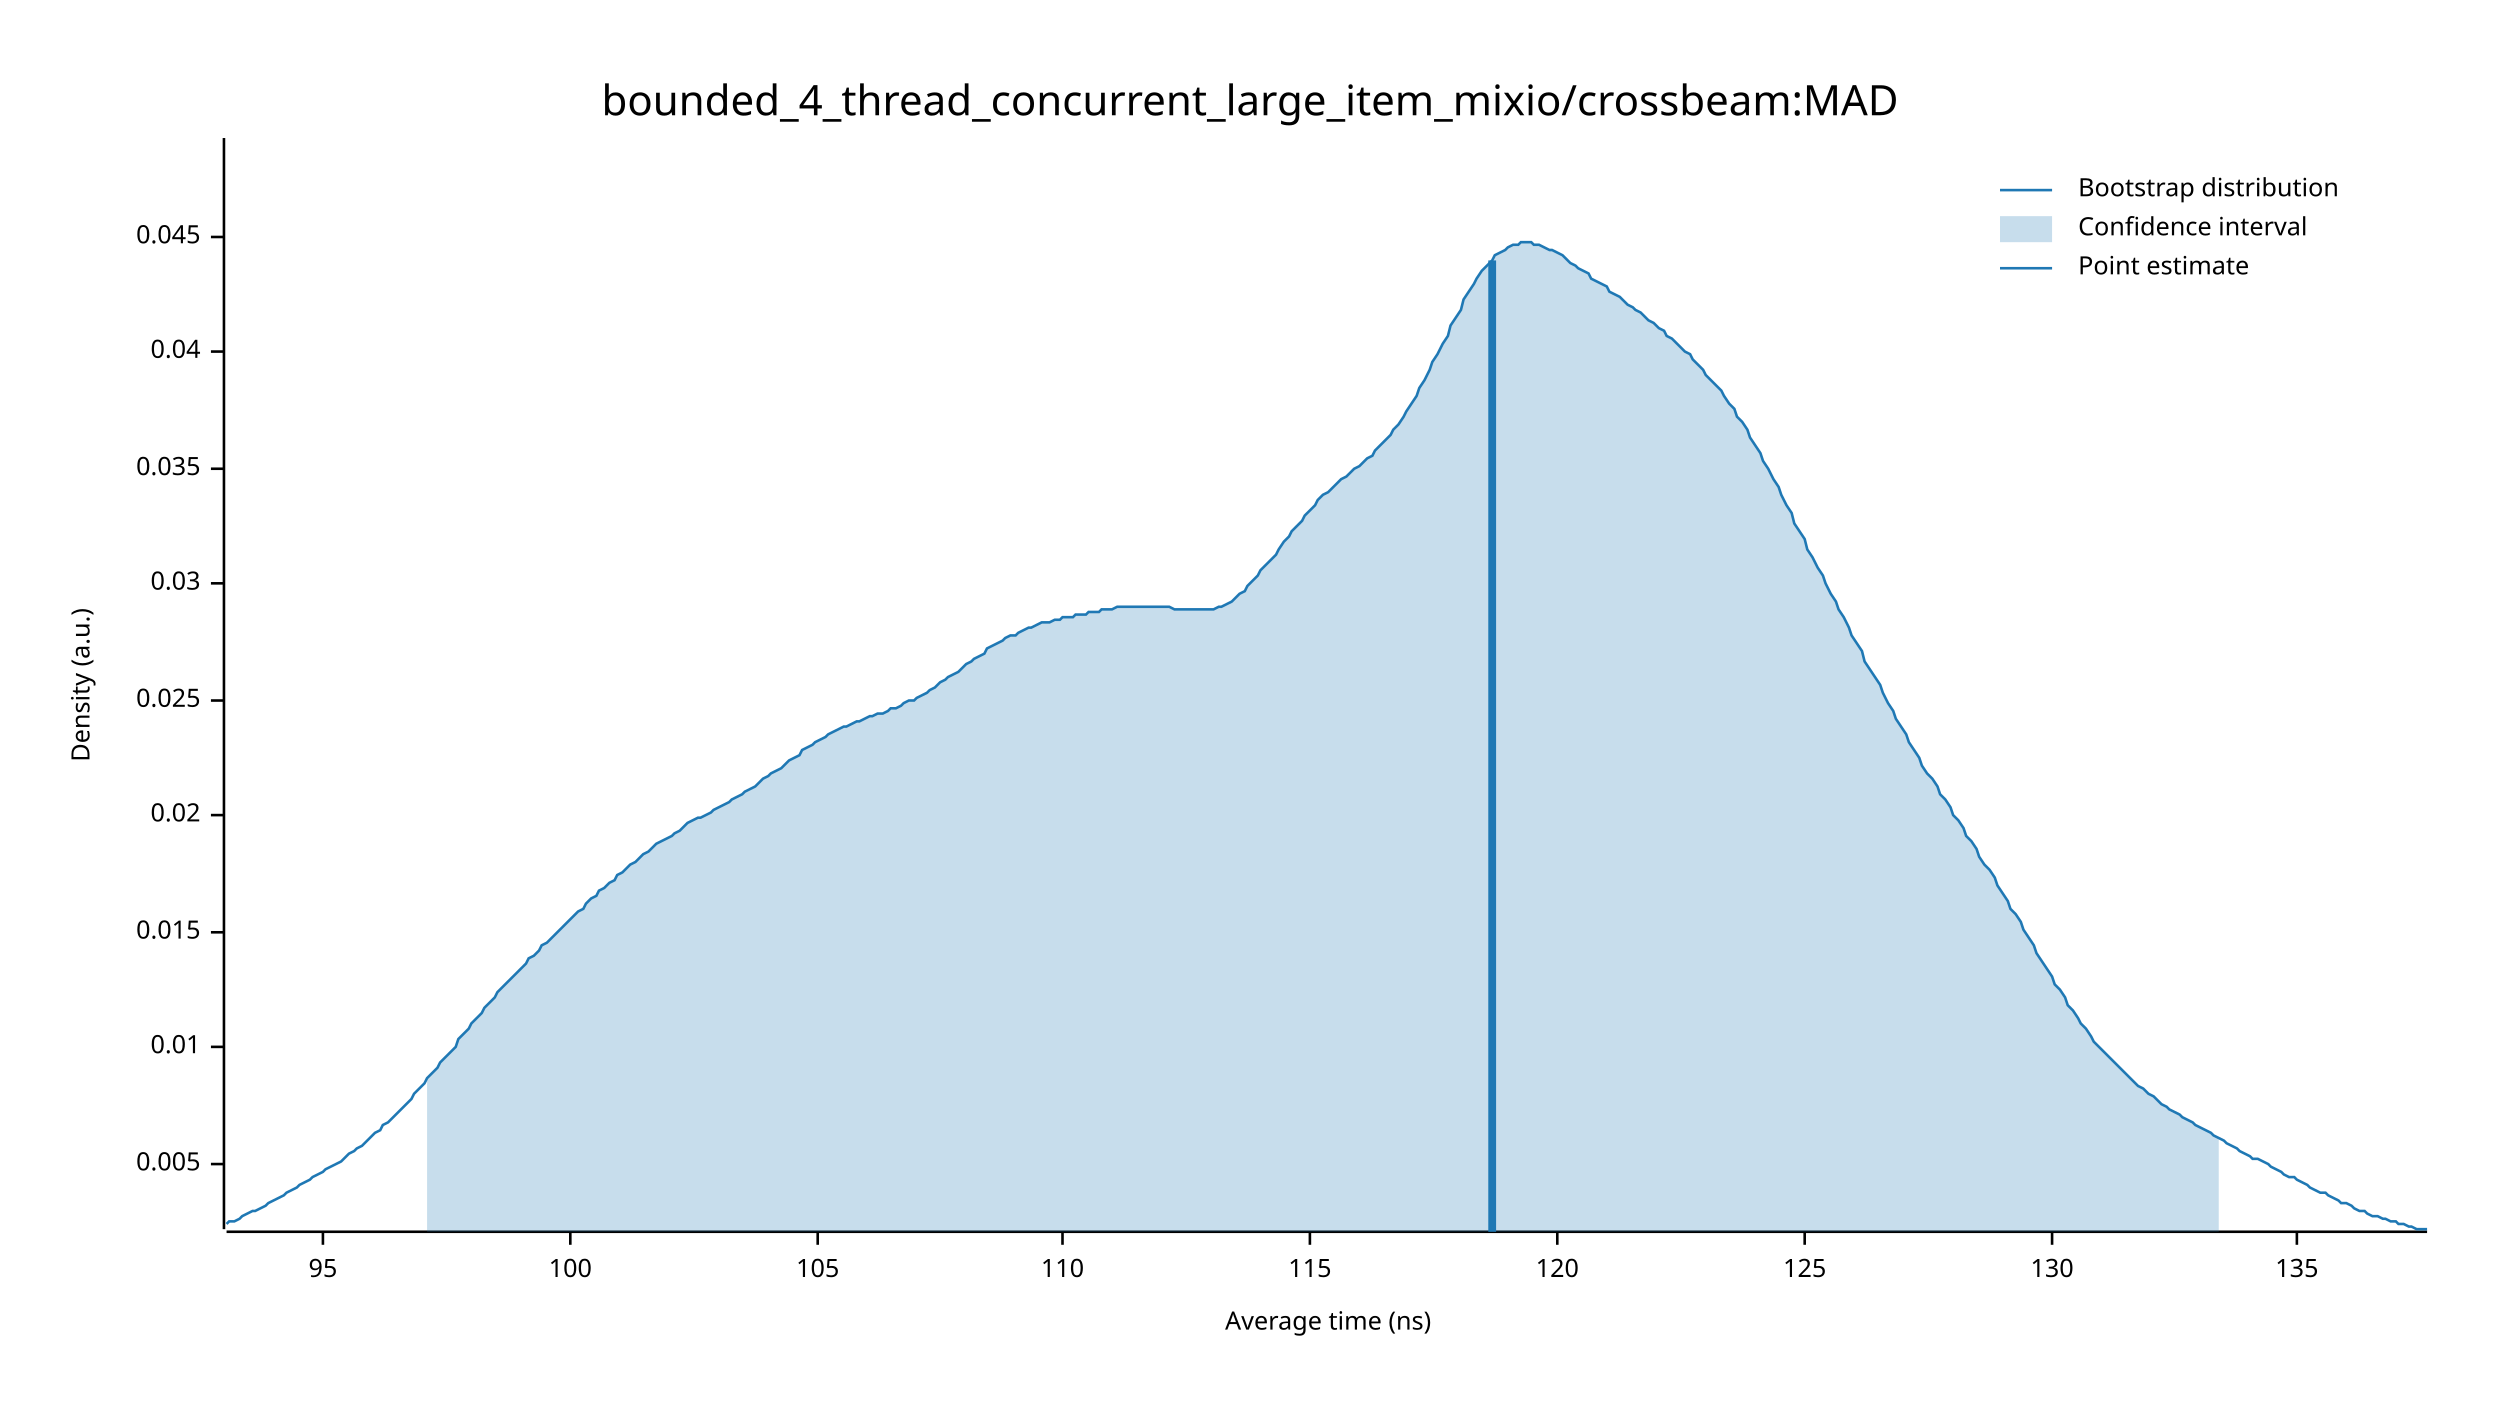
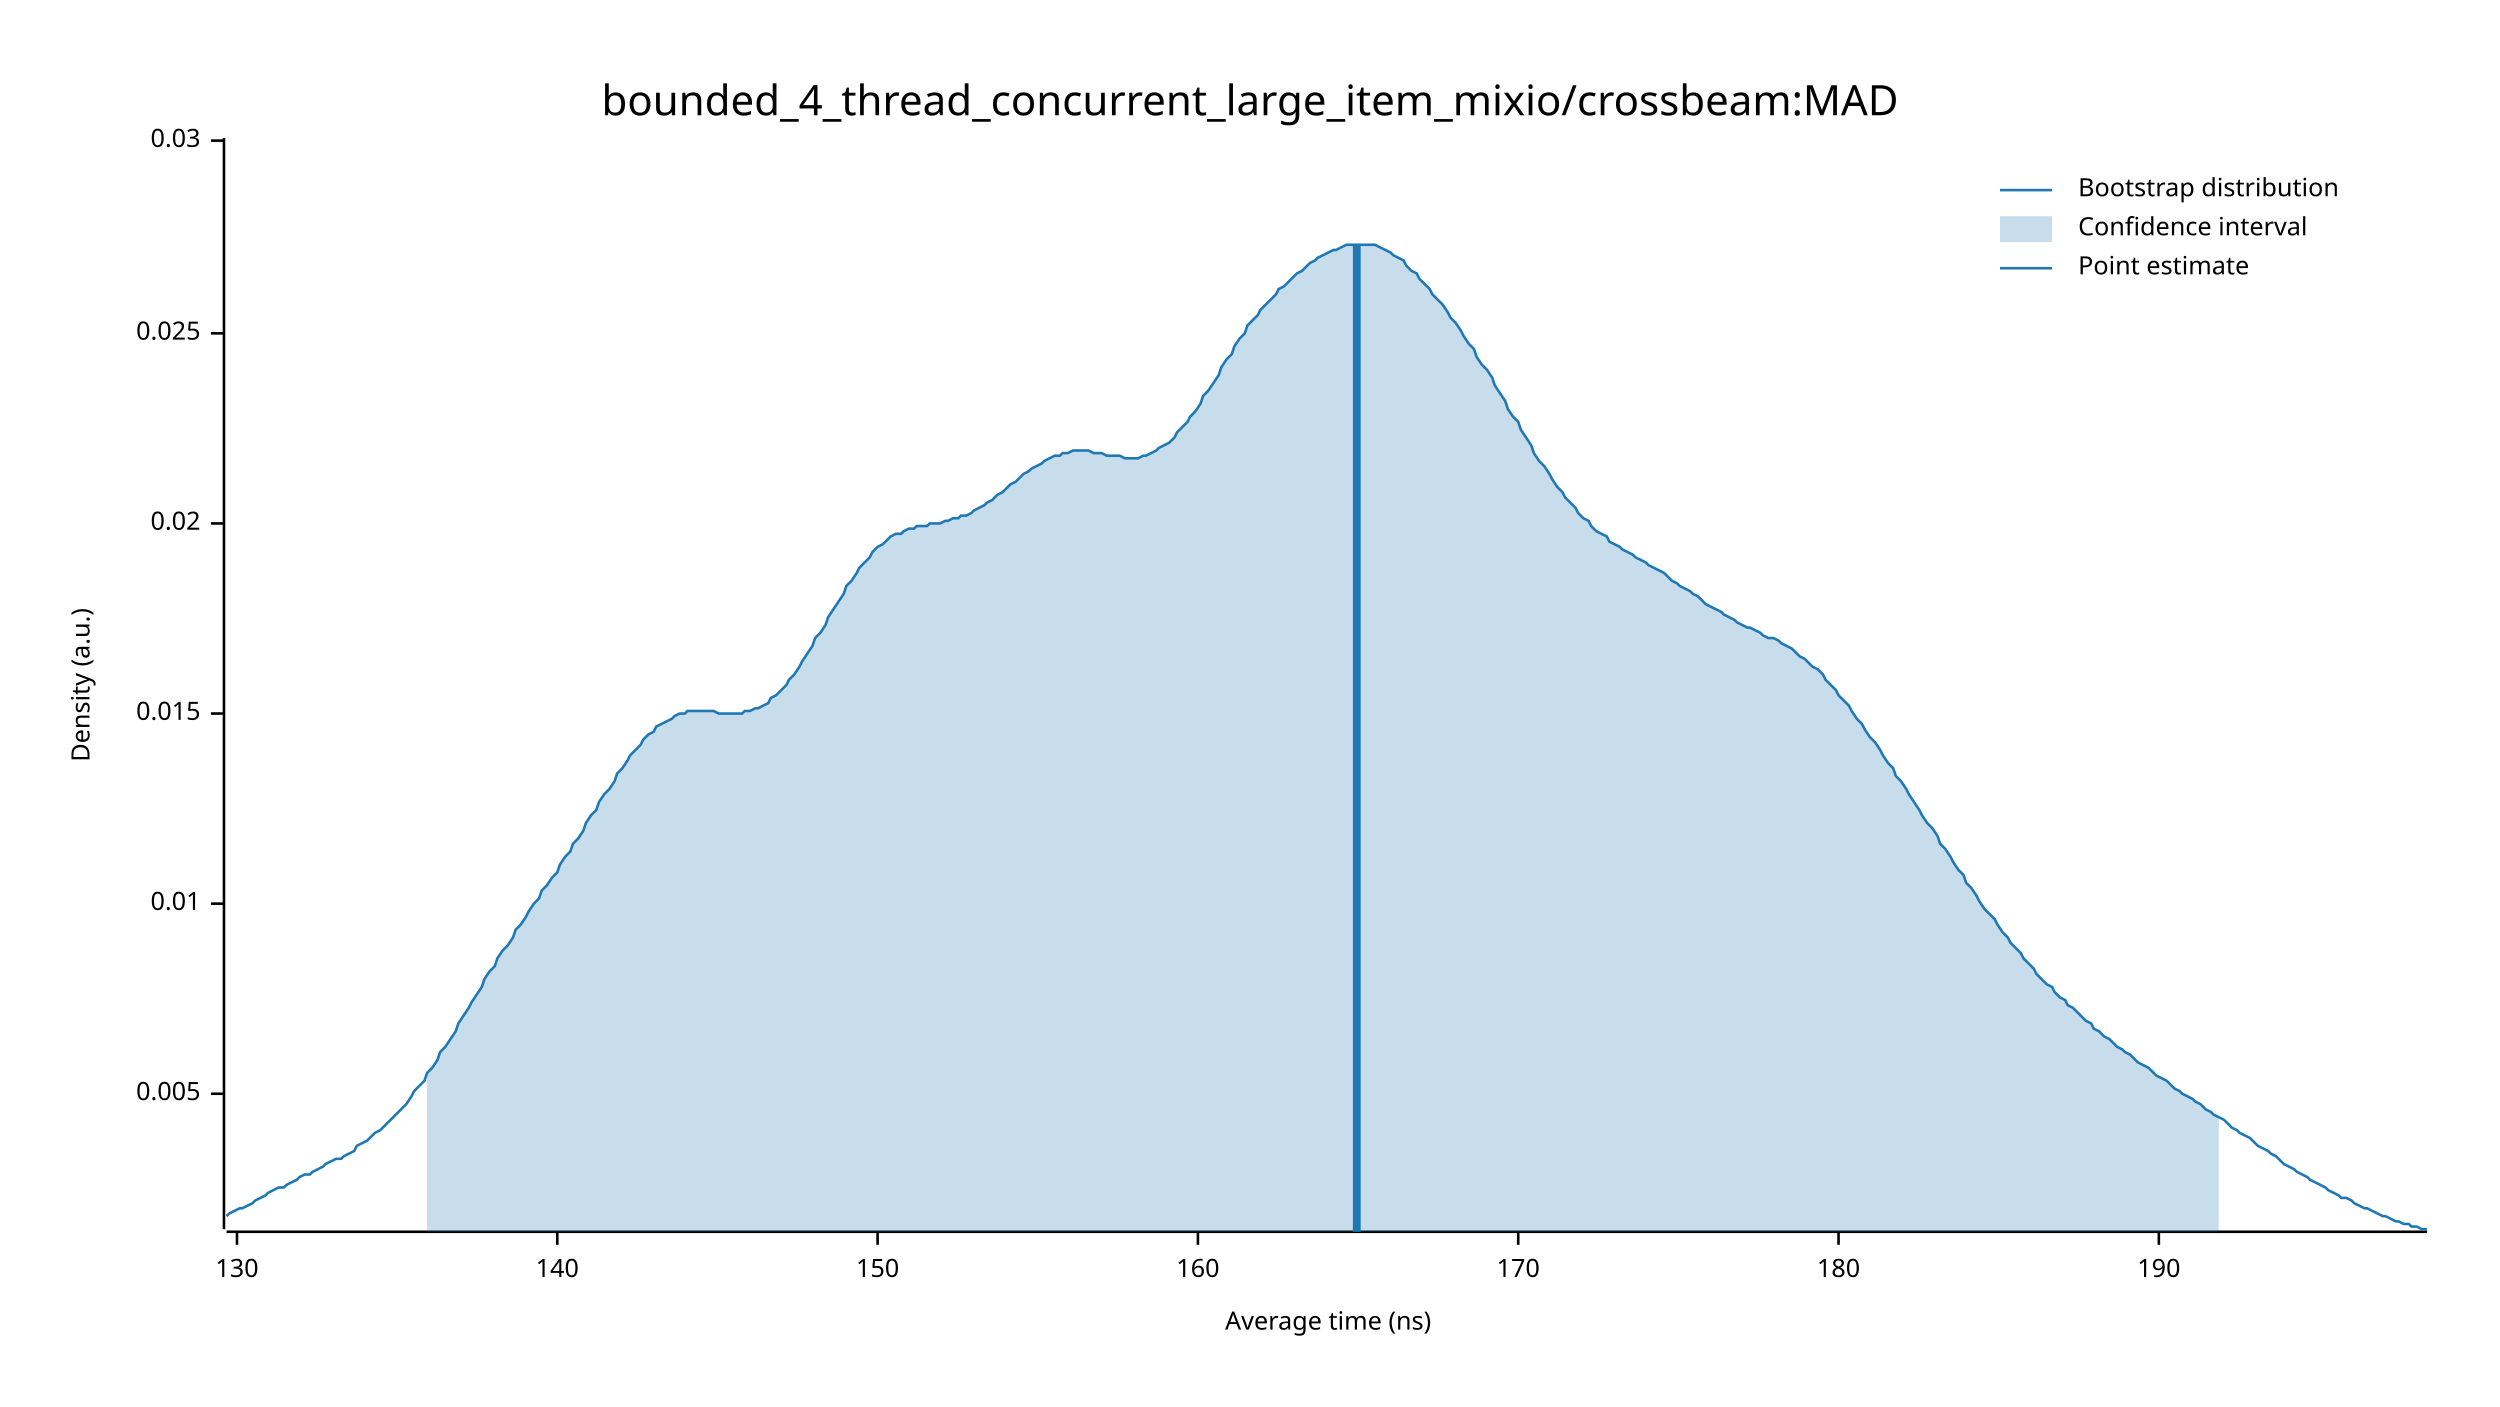
<svg xmlns="http://www.w3.org/2000/svg" width="960" height="540" viewBox="0 0 960 540">
  <text x="480" y="32" dy="0.76em" text-anchor="middle" font-family="sans-serif" font-size="16.129" opacity="1" fill="#000000">
bounded_4_thread_concurrent_large_item_mixio/crossbeam:MAD
</text>
  <text x="27" y="263" dy="0.76em" text-anchor="middle" font-family="sans-serif" font-size="9.677" opacity="1" fill="#000000" transform="rotate(270, 27, 263)">
Density (a.u.)
</text>
  <text x="510" y="513" dy="-0.5ex" text-anchor="middle" font-family="sans-serif" font-size="9.677" opacity="1" fill="#000000">
Average time (ns)
</text>
  <polyline fill="none" opacity="1" stroke="#000000" stroke-width="1" points="86,53 86,472 " />
-   <text x="77" y="447" dy="0.5ex" text-anchor="end" font-family="sans-serif" font-size="9.677" opacity="1" fill="#000000">
+   <text x="77" y="420" dy="0.5ex" text-anchor="end" font-family="sans-serif" font-size="9.677" opacity="1" fill="#000000">
0.005
</text>
-   <polyline fill="none" opacity="1" stroke="#000000" stroke-width="1" points="81,447 86,447 " />
-   <text x="77" y="402" dy="0.5ex" text-anchor="end" font-family="sans-serif" font-size="9.677" opacity="1" fill="#000000">
+   <polyline fill="none" opacity="1" stroke="#000000" stroke-width="1" points="81,420 86,420 " />
+   <text x="77" y="347" dy="0.5ex" text-anchor="end" font-family="sans-serif" font-size="9.677" opacity="1" fill="#000000">
0.01
</text>
-   <polyline fill="none" opacity="1" stroke="#000000" stroke-width="1" points="81,402 86,402 " />
-   <text x="77" y="358" dy="0.5ex" text-anchor="end" font-family="sans-serif" font-size="9.677" opacity="1" fill="#000000">
+   <polyline fill="none" opacity="1" stroke="#000000" stroke-width="1" points="81,347 86,347 " />
+   <text x="77" y="274" dy="0.5ex" text-anchor="end" font-family="sans-serif" font-size="9.677" opacity="1" fill="#000000">
0.015
</text>
-   <polyline fill="none" opacity="1" stroke="#000000" stroke-width="1" points="81,358 86,358 " />
-   <text x="77" y="313" dy="0.5ex" text-anchor="end" font-family="sans-serif" font-size="9.677" opacity="1" fill="#000000">
+   <polyline fill="none" opacity="1" stroke="#000000" stroke-width="1" points="81,274 86,274 " />
+   <text x="77" y="201" dy="0.5ex" text-anchor="end" font-family="sans-serif" font-size="9.677" opacity="1" fill="#000000">
0.02
</text>
-   <polyline fill="none" opacity="1" stroke="#000000" stroke-width="1" points="81,313 86,313 " />
-   <text x="77" y="269" dy="0.5ex" text-anchor="end" font-family="sans-serif" font-size="9.677" opacity="1" fill="#000000">
+   <polyline fill="none" opacity="1" stroke="#000000" stroke-width="1" points="81,201 86,201 " />
+   <text x="77" y="128" dy="0.5ex" text-anchor="end" font-family="sans-serif" font-size="9.677" opacity="1" fill="#000000">
0.025
</text>
-   <polyline fill="none" opacity="1" stroke="#000000" stroke-width="1" points="81,269 86,269 " />
-   <text x="77" y="224" dy="0.5ex" text-anchor="end" font-family="sans-serif" font-size="9.677" opacity="1" fill="#000000">
+   <polyline fill="none" opacity="1" stroke="#000000" stroke-width="1" points="81,128 86,128 " />
+   <text x="77" y="54" dy="0.5ex" text-anchor="end" font-family="sans-serif" font-size="9.677" opacity="1" fill="#000000">
0.03
</text>
-   <polyline fill="none" opacity="1" stroke="#000000" stroke-width="1" points="81,224 86,224 " />
-   <text x="77" y="180" dy="0.5ex" text-anchor="end" font-family="sans-serif" font-size="9.677" opacity="1" fill="#000000">
- 0.035
- </text>
-   <polyline fill="none" opacity="1" stroke="#000000" stroke-width="1" points="81,180 86,180 " />
-   <text x="77" y="135" dy="0.5ex" text-anchor="end" font-family="sans-serif" font-size="9.677" opacity="1" fill="#000000">
- 0.04
- </text>
-   <polyline fill="none" opacity="1" stroke="#000000" stroke-width="1" points="81,135 86,135 " />
-   <text x="77" y="91" dy="0.5ex" text-anchor="end" font-family="sans-serif" font-size="9.677" opacity="1" fill="#000000">
- 0.045
- </text>
-   <polyline fill="none" opacity="1" stroke="#000000" stroke-width="1" points="81,91 86,91 " />
+   <polyline fill="none" opacity="1" stroke="#000000" stroke-width="1" points="81,54 86,54 " />
  <polyline fill="none" opacity="1" stroke="#000000" stroke-width="1" points="87,473 932,473 " />
-   <text x="124" y="483" dy="0.76em" text-anchor="middle" font-family="sans-serif" font-size="9.677" opacity="1" fill="#000000">
- 95
- </text>
-   <polyline fill="none" opacity="1" stroke="#000000" stroke-width="1" points="124,473 124,478 " />
-   <text x="219" y="483" dy="0.76em" text-anchor="middle" font-family="sans-serif" font-size="9.677" opacity="1" fill="#000000">
- 100
- </text>
-   <polyline fill="none" opacity="1" stroke="#000000" stroke-width="1" points="219,473 219,478 " />
-   <text x="314" y="483" dy="0.76em" text-anchor="middle" font-family="sans-serif" font-size="9.677" opacity="1" fill="#000000">
- 105
- </text>
-   <polyline fill="none" opacity="1" stroke="#000000" stroke-width="1" points="314,473 314,478 " />
-   <text x="408" y="483" dy="0.76em" text-anchor="middle" font-family="sans-serif" font-size="9.677" opacity="1" fill="#000000">
- 110
- </text>
-   <polyline fill="none" opacity="1" stroke="#000000" stroke-width="1" points="408,473 408,478 " />
-   <text x="503" y="483" dy="0.76em" text-anchor="middle" font-family="sans-serif" font-size="9.677" opacity="1" fill="#000000">
- 115
- </text>
-   <polyline fill="none" opacity="1" stroke="#000000" stroke-width="1" points="503,473 503,478 " />
-   <text x="598" y="483" dy="0.76em" text-anchor="middle" font-family="sans-serif" font-size="9.677" opacity="1" fill="#000000">
- 120
- </text>
-   <polyline fill="none" opacity="1" stroke="#000000" stroke-width="1" points="598,473 598,478 " />
-   <text x="693" y="483" dy="0.76em" text-anchor="middle" font-family="sans-serif" font-size="9.677" opacity="1" fill="#000000">
- 125
- </text>
-   <polyline fill="none" opacity="1" stroke="#000000" stroke-width="1" points="693,473 693,478 " />
-   <text x="788" y="483" dy="0.76em" text-anchor="middle" font-family="sans-serif" font-size="9.677" opacity="1" fill="#000000">
+   <text x="91" y="483" dy="0.76em" text-anchor="middle" font-family="sans-serif" font-size="9.677" opacity="1" fill="#000000">
130
</text>
-   <polyline fill="none" opacity="1" stroke="#000000" stroke-width="1" points="788,473 788,478 " />
-   <text x="882" y="483" dy="0.76em" text-anchor="middle" font-family="sans-serif" font-size="9.677" opacity="1" fill="#000000">
- 135
+   <polyline fill="none" opacity="1" stroke="#000000" stroke-width="1" points="91,473 91,478 " />
+   <text x="214" y="483" dy="0.76em" text-anchor="middle" font-family="sans-serif" font-size="9.677" opacity="1" fill="#000000">
+ 140
</text>
-   <polyline fill="none" opacity="1" stroke="#000000" stroke-width="1" points="882,473 882,478 " />
-   <polyline fill="none" opacity="1" stroke="#1F78B4" stroke-width="1" points="87,470 88,469 90,469 92,468 93,467 95,466 97,465 98,465 100,464 102,463 103,462 105,461 107,460 109,459 110,458 112,457 114,456 115,455 117,454 119,453 120,452 122,451 124,450 125,449 127,448 129,447 131,446 132,445 134,443 136,442 137,441 139,440 141,438 142,437 144,435 146,434 147,432 149,431 151,429 153,427 154,426 156,424 158,422 159,420 161,418 163,416 164,414 166,412 168,410 169,408 171,406 173,404 175,402 176,399 178,397 180,395 181,393 183,391 185,389 186,387 188,385 190,383 191,381 193,379 195,377 197,375 198,374 200,372 202,370 203,368 205,367 207,365 208,363 210,362 212,360 214,358 215,357 217,355 219,353 220,352 222,350 224,349 225,347 227,345 229,344 230,342 232,341 234,339 236,338 237,336 239,335 241,333 242,332 244,331 246,329 247,328 249,327 251,325 252,324 254,323 256,322 258,321 259,320 261,319 263,317 264,316 266,315 268,314 269,314 271,313 273,312 274,311 276,310 278,309 280,308 281,307 283,306 285,305 286,304 288,303 290,302 291,301 293,299 295,298 296,297 298,296 300,295 302,293 303,292 305,291 307,290 308,288 310,287 312,286 313,285 315,284 317,283 318,282 320,281 322,280 324,279 325,279 327,278 329,277 330,277 332,276 334,275 335,275 337,274 339,274 341,273 342,272 344,272 346,271 347,270 349,269 351,269 352,268 354,267 356,266 357,265 359,264 361,262 363,261 364,260 366,259 368,258 369,257 371,255 373,254 374,253 376,252 378,251 379,249 381,248 383,247 385,246 386,245 388,244 390,244 391,243 393,242 395,241 396,241 398,240 400,239 401,239 403,239 405,238 407,238 408,237 410,237 412,237 413,236 415,236 417,236 418,235 420,235 422,235 423,234 425,234 427,234 429,233 430,233 432,233 434,233 435,233 437,233 439,233 440,233 442,233 444,233 445,233 447,233 449,233 451,234 452,234 454,234 456,234 457,234 459,234 461,234 462,234 464,234 466,234 468,233 469,233 471,232 473,231 474,230 476,228 478,227 479,225 481,223 483,221 484,219 486,217 488,215 490,213 491,211 493,208 495,206 496,204 498,202 500,200 501,198 503,196 505,194 506,192 508,190 510,189 512,187 513,186 515,184 517,183 518,182 520,180 522,179 523,178 525,176 527,175 528,173 530,171 532,169 534,167 535,165 537,163 539,160 540,158 542,155 544,152 545,149 547,146 549,142 550,139 552,136 554,132 556,129 557,125 559,122 561,119 562,115 564,112 566,109 567,107 569,104 571,102 573,100 574,98 576,97 578,96 579,95 581,94 583,94 584,93 586,93 588,93 589,94 591,94 593,95 595,96 596,96 598,97 600,98 601,99 603,101 605,102 606,103 608,104 610,105 611,107 613,108 615,109 617,110 618,112 620,113 622,114 623,115 625,117 627,118 628,119 630,120 632,122 633,123 635,124 637,126 639,127 640,129 642,130 644,132 645,133 647,135 649,136 650,138 652,140 654,142 655,144 657,146 659,148 661,150 662,152 664,155 666,157 667,160 669,162 671,165 672,168 674,171 676,174 677,177 679,180 681,184 683,187 684,190 686,194 688,197 689,201 691,204 693,207 694,211 696,214 698,218 700,221 701,224 703,228 705,231 706,234 708,237 710,241 711,244 713,247 715,250 716,254 718,257 720,260 722,263 723,266 725,270 727,273 728,276 730,279 732,282 733,285 735,288 737,291 738,294 740,297 742,299 744,302 745,305 747,307 749,310 750,313 752,315 754,318 755,321 757,323 759,326 760,329 762,332 764,334 766,337 767,340 769,343 771,346 772,349 774,351 776,354 777,357 779,360 781,363 782,366 784,369 786,372 788,375 789,378 791,380 793,383 794,386 796,388 798,391 799,393 801,395 803,398 804,400 806,402 808,404 810,406 811,407 813,409 815,411 816,412 818,414 820,416 821,417 823,418 825,420 827,421 828,422 830,424 832,425 833,426 835,427 837,428 838,429 840,430 842,431 843,432 845,433 847,434 849,435 850,436 852,437 854,438 855,439 857,440 859,441 860,442 862,443 864,444 865,445 867,445 869,446 871,447 872,448 874,449 876,450 877,451 879,452 881,452 882,453 884,454 886,455 887,456 889,457 891,458 893,458 894,459 896,460 898,461 899,462 901,462 903,463 904,464 906,465 908,465 909,466 911,467 913,467 915,468 916,468 918,469 920,469 921,470 923,470 925,471 926,471 928,472 930,472 932,472 " />
-   <polygon opacity="0.25" fill="#1F78B4" points="164,414 166,412 168,410 169,408 171,406 173,404 175,402 176,399 178,397 180,395 181,393 183,391 185,389 186,387 188,385 190,383 191,381 193,379 195,377 197,375 198,374 200,372 202,370 203,368 205,367 207,365 208,363 210,362 212,360 214,358 215,357 217,355 219,353 220,352 222,350 224,349 225,347 227,345 229,344 230,342 232,341 234,339 236,338 237,336 239,335 241,333 242,332 244,331 246,329 247,328 249,327 251,325 252,324 254,323 256,322 258,321 259,320 261,319 263,317 264,316 266,315 268,314 269,314 271,313 273,312 274,311 276,310 278,309 280,308 281,307 283,306 285,305 286,304 288,303 290,302 291,301 293,299 295,298 296,297 298,296 300,295 302,293 303,292 305,291 307,290 308,288 310,287 312,286 313,285 315,284 317,283 318,282 320,281 322,280 324,279 325,279 327,278 329,277 330,277 332,276 334,275 335,275 337,274 339,274 341,273 342,272 344,272 346,271 347,270 349,269 351,269 352,268 354,267 356,266 357,265 359,264 361,262 363,261 364,260 366,259 368,258 369,257 371,255 373,254 374,253 376,252 378,251 379,249 381,248 383,247 385,246 386,245 388,244 390,244 391,243 393,242 395,241 396,241 398,240 400,239 401,239 403,239 405,238 407,238 408,237 410,237 412,237 413,236 415,236 417,236 418,235 420,235 422,235 423,234 425,234 427,234 429,233 430,233 432,233 434,233 435,233 437,233 439,233 440,233 442,233 444,233 445,233 447,233 449,233 451,234 452,234 454,234 456,234 457,234 459,234 461,234 462,234 464,234 466,234 468,233 469,233 471,232 473,231 474,230 476,228 478,227 479,225 481,223 483,221 484,219 486,217 488,215 490,213 491,211 493,208 495,206 496,204 498,202 500,200 501,198 503,196 505,194 506,192 508,190 510,189 512,187 513,186 515,184 517,183 518,182 520,180 522,179 523,178 525,176 527,175 528,173 530,171 532,169 534,167 535,165 537,163 539,160 540,158 542,155 544,152 545,149 547,146 549,142 550,139 552,136 554,132 556,129 557,125 559,122 561,119 562,115 564,112 566,109 567,107 569,104 571,102 573,100 574,98 576,97 578,96 579,95 581,94 583,94 584,93 586,93 588,93 589,94 591,94 593,95 595,96 596,96 598,97 600,98 601,99 603,101 605,102 606,103 608,104 610,105 611,107 613,108 615,109 617,110 618,112 620,113 622,114 623,115 625,117 627,118 628,119 630,120 632,122 633,123 635,124 637,126 639,127 640,129 642,130 644,132 645,133 647,135 649,136 650,138 652,140 654,142 655,144 657,146 659,148 661,150 662,152 664,155 666,157 667,160 669,162 671,165 672,168 674,171 676,174 677,177 679,180 681,184 683,187 684,190 686,194 688,197 689,201 691,204 693,207 694,211 696,214 698,218 700,221 701,224 703,228 705,231 706,234 708,237 710,241 711,244 713,247 715,250 716,254 718,257 720,260 722,263 723,266 725,270 727,273 728,276 730,279 732,282 733,285 735,288 737,291 738,294 740,297 742,299 744,302 745,305 747,307 749,310 750,313 752,315 754,318 755,321 757,323 759,326 760,329 762,332 764,334 766,337 767,340 769,343 771,346 772,349 774,351 776,354 777,357 779,360 781,363 782,366 784,369 786,372 788,375 789,378 791,380 793,383 794,386 796,388 798,391 799,393 801,395 803,398 804,400 806,402 808,404 810,406 811,407 813,409 815,411 816,412 818,414 820,416 821,417 823,418 825,420 827,421 828,422 830,424 832,425 833,426 835,427 837,428 838,429 840,430 842,431 843,432 845,433 847,434 849,435 850,436 852,437 852,473 164,473 " />
-   <polyline fill="none" opacity="1" stroke="#1F78B4" stroke-width="3" points="573,473 573,100 " />
+   <polyline fill="none" opacity="1" stroke="#000000" stroke-width="1" points="214,473 214,478 " />
+   <text x="337" y="483" dy="0.76em" text-anchor="middle" font-family="sans-serif" font-size="9.677" opacity="1" fill="#000000">
+ 150
+ </text>
+   <polyline fill="none" opacity="1" stroke="#000000" stroke-width="1" points="337,473 337,478 " />
+   <text x="460" y="483" dy="0.76em" text-anchor="middle" font-family="sans-serif" font-size="9.677" opacity="1" fill="#000000">
+ 160
+ </text>
+   <polyline fill="none" opacity="1" stroke="#000000" stroke-width="1" points="460,473 460,478 " />
+   <text x="583" y="483" dy="0.76em" text-anchor="middle" font-family="sans-serif" font-size="9.677" opacity="1" fill="#000000">
+ 170
+ </text>
+   <polyline fill="none" opacity="1" stroke="#000000" stroke-width="1" points="583,473 583,478 " />
+   <text x="706" y="483" dy="0.76em" text-anchor="middle" font-family="sans-serif" font-size="9.677" opacity="1" fill="#000000">
+ 180
+ </text>
+   <polyline fill="none" opacity="1" stroke="#000000" stroke-width="1" points="706,473 706,478 " />
+   <text x="829" y="483" dy="0.76em" text-anchor="middle" font-family="sans-serif" font-size="9.677" opacity="1" fill="#000000">
+ 190
+ </text>
+   <polyline fill="none" opacity="1" stroke="#000000" stroke-width="1" points="829,473 829,478 " />
+   <polyline fill="none" opacity="1" stroke="#1F78B4" stroke-width="1" points="87,467 88,466 90,465 92,464 93,464 95,463 97,462 98,461 100,460 102,459 103,458 105,457 107,456 109,456 110,455 112,454 114,453 115,452 117,451 119,451 120,450 122,449 124,448 125,447 127,446 129,445 131,445 132,444 134,443 136,442 137,440 139,439 141,438 142,437 144,435 146,434 147,433 149,431 151,429 153,427 154,426 156,424 158,421 159,419 161,417 163,415 164,412 166,410 168,407 169,404 171,402 173,399 175,396 176,393 178,390 180,387 181,385 183,382 185,379 186,376 188,373 190,371 191,368 193,365 195,363 197,360 198,357 200,355 202,352 203,350 205,347 207,345 208,342 210,340 212,337 214,335 215,332 217,329 219,327 220,324 222,322 224,319 225,316 227,313 229,311 230,308 232,305 234,303 236,300 237,297 239,295 241,292 242,290 244,288 246,286 247,284 249,282 251,281 252,279 254,278 256,277 258,276 259,275 261,274 263,274 264,273 266,273 268,273 269,273 271,273 273,273 274,273 276,274 278,274 280,274 281,274 283,274 285,274 286,273 288,273 290,272 291,272 293,271 295,270 296,268 298,267 300,265 302,263 303,261 305,259 307,256 308,254 310,251 312,248 313,245 315,243 317,240 318,237 320,234 322,231 324,228 325,225 327,223 329,220 330,218 332,216 334,214 335,212 337,210 339,209 341,207 342,206 344,205 346,205 347,204 349,203 351,203 352,202 354,202 356,202 357,201 359,201 361,201 363,200 364,200 366,199 368,199 369,198 371,198 373,197 374,196 376,195 378,194 379,193 381,192 383,190 385,189 386,188 388,186 390,185 391,184 393,182 395,181 396,180 398,179 400,178 401,177 403,176 405,175 407,175 408,174 410,174 412,173 413,173 415,173 417,173 418,173 420,174 422,174 423,174 425,175 427,175 429,175 430,175 432,176 434,176 435,176 437,176 439,175 440,175 442,174 444,173 445,172 447,171 449,170 451,168 452,166 454,164 456,162 457,160 459,158 461,155 462,152 464,150 466,147 468,144 469,141 471,138 473,136 474,133 476,130 478,128 479,125 481,123 483,121 484,119 486,117 488,115 490,113 491,111 493,110 495,108 496,107 498,105 500,104 501,103 503,101 505,100 506,99 508,98 510,97 512,96 513,96 515,95 517,94 518,94 520,94 522,94 523,94 525,94 527,94 528,94 530,95 532,96 534,97 535,98 537,99 539,100 540,102 542,104 544,105 545,107 547,109 549,111 550,113 552,115 554,117 556,120 557,122 559,124 561,127 562,129 564,132 566,134 567,137 569,140 571,142 573,145 574,148 576,151 578,154 579,157 581,160 583,162 584,165 586,168 588,171 589,174 591,177 593,179 595,182 596,184 598,187 600,189 601,191 603,193 605,195 606,197 608,199 610,200 611,202 613,204 615,205 617,206 618,208 620,209 622,210 623,211 625,212 627,213 628,214 630,215 632,216 633,217 635,218 637,219 639,220 640,221 642,223 644,224 645,225 647,226 649,227 650,228 652,229 654,231 655,232 657,233 659,234 661,235 662,236 664,237 666,238 667,239 669,240 671,241 672,241 674,242 676,243 677,244 679,245 681,245 683,246 684,247 686,248 688,249 689,250 691,252 693,253 694,254 696,256 698,257 700,259 701,261 703,263 705,265 706,267 708,269 710,271 711,273 713,276 715,278 716,280 718,283 720,285 722,288 723,290 725,293 727,295 728,298 730,300 732,303 733,305 735,308 737,311 738,313 740,316 742,318 744,321 745,324 747,326 749,329 750,331 752,334 754,336 755,339 757,341 759,344 760,346 762,349 764,351 766,353 767,355 769,358 771,360 772,362 774,364 776,366 777,368 779,370 781,372 782,374 784,376 786,378 788,379 789,381 791,383 793,384 794,386 796,387 798,389 799,390 801,392 803,393 804,395 806,396 808,398 810,399 811,400 813,402 815,403 816,404 818,405 820,407 821,408 823,409 825,410 827,412 828,413 830,414 832,415 833,416 835,418 837,419 838,420 840,421 842,422 843,423 845,424 847,426 849,427 850,428 852,429 854,430 855,431 857,433 859,434 860,435 862,436 864,437 865,438 867,440 869,441 871,442 872,443 874,444 876,446 877,447 879,448 881,449 882,450 884,451 886,452 887,453 889,454 891,455 893,456 894,457 896,458 898,459 899,460 901,460 903,461 904,462 906,463 908,464 909,464 911,465 913,466 915,467 916,467 918,468 920,469 921,469 923,470 925,470 926,471 928,471 930,472 932,472 " />
+   <polygon opacity="0.25" fill="#1F78B4" points="164,412 166,410 168,407 169,404 171,402 173,399 175,396 176,393 178,390 180,387 181,385 183,382 185,379 186,376 188,373 190,371 191,368 193,365 195,363 197,360 198,357 200,355 202,352 203,350 205,347 207,345 208,342 210,340 212,337 214,335 215,332 217,329 219,327 220,324 222,322 224,319 225,316 227,313 229,311 230,308 232,305 234,303 236,300 237,297 239,295 241,292 242,290 244,288 246,286 247,284 249,282 251,281 252,279 254,278 256,277 258,276 259,275 261,274 263,274 264,273 266,273 268,273 269,273 271,273 273,273 274,273 276,274 278,274 280,274 281,274 283,274 285,274 286,273 288,273 290,272 291,272 293,271 295,270 296,268 298,267 300,265 302,263 303,261 305,259 307,256 308,254 310,251 312,248 313,245 315,243 317,240 318,237 320,234 322,231 324,228 325,225 327,223 329,220 330,218 332,216 334,214 335,212 337,210 339,209 341,207 342,206 344,205 346,205 347,204 349,203 351,203 352,202 354,202 356,202 357,201 359,201 361,201 363,200 364,200 366,199 368,199 369,198 371,198 373,197 374,196 376,195 378,194 379,193 381,192 383,190 385,189 386,188 388,186 390,185 391,184 393,182 395,181 396,180 398,179 400,178 401,177 403,176 405,175 407,175 408,174 410,174 412,173 413,173 415,173 417,173 418,173 420,174 422,174 423,174 425,175 427,175 429,175 430,175 432,176 434,176 435,176 437,176 439,175 440,175 442,174 444,173 445,172 447,171 449,170 451,168 452,166 454,164 456,162 457,160 459,158 461,155 462,152 464,150 466,147 468,144 469,141 471,138 473,136 474,133 476,130 478,128 479,125 481,123 483,121 484,119 486,117 488,115 490,113 491,111 493,110 495,108 496,107 498,105 500,104 501,103 503,101 505,100 506,99 508,98 510,97 512,96 513,96 515,95 517,94 518,94 520,94 522,94 523,94 525,94 527,94 528,94 530,95 532,96 534,97 535,98 537,99 539,100 540,102 542,104 544,105 545,107 547,109 549,111 550,113 552,115 554,117 556,120 557,122 559,124 561,127 562,129 564,132 566,134 567,137 569,140 571,142 573,145 574,148 576,151 578,154 579,157 581,160 583,162 584,165 586,168 588,171 589,174 591,177 593,179 595,182 596,184 598,187 600,189 601,191 603,193 605,195 606,197 608,199 610,200 611,202 613,204 615,205 617,206 618,208 620,209 622,210 623,211 625,212 627,213 628,214 630,215 632,216 633,217 635,218 637,219 639,220 640,221 642,223 644,224 645,225 647,226 649,227 650,228 652,229 654,231 655,232 657,233 659,234 661,235 662,236 664,237 666,238 667,239 669,240 671,241 672,241 674,242 676,243 677,244 679,245 681,245 683,246 684,247 686,248 688,249 689,250 691,252 693,253 694,254 696,256 698,257 700,259 701,261 703,263 705,265 706,267 708,269 710,271 711,273 713,276 715,278 716,280 718,283 720,285 722,288 723,290 725,293 727,295 728,298 730,300 732,303 733,305 735,308 737,311 738,313 740,316 742,318 744,321 745,324 747,326 749,329 750,331 752,334 754,336 755,339 757,341 759,344 760,346 762,349 764,351 766,353 767,355 769,358 771,360 772,362 774,364 776,366 777,368 779,370 781,372 782,374 784,376 786,378 788,379 789,381 791,383 793,384 794,386 796,387 798,389 799,390 801,392 803,393 804,395 806,396 808,398 810,399 811,400 813,402 815,403 816,404 818,405 820,407 821,408 823,409 825,410 827,412 828,413 830,414 832,415 833,416 835,418 837,419 838,420 840,421 842,422 843,423 845,424 847,426 849,427 850,428 852,429 852,473 164,473 " />
+   <polyline fill="none" opacity="1" stroke="#1F78B4" stroke-width="3" points="521,473 521,94 " />
  <text x="798" y="68" dy="0.76em" text-anchor="start" font-family="sans-serif" font-size="9.677" opacity="1" fill="#000000">
Bootstrap distribution
</text>
  <text x="798" y="83" dy="0.76em" text-anchor="start" font-family="sans-serif" font-size="9.677" opacity="1" fill="#000000">
Confidence interval
</text>
  <text x="798" y="98" dy="0.76em" text-anchor="start" font-family="sans-serif" font-size="9.677" opacity="1" fill="#000000">
Point estimate
</text>
  <polyline fill="none" opacity="1" stroke="#1F78B4" stroke-width="1" points="768,73 788,73 " />
  <rect x="768" y="83" width="20" height="10" opacity="0.25" fill="#1F78B4" stroke="none" />
  <polyline fill="none" opacity="1" stroke="#1F78B4" stroke-width="1" points="768,103 788,103 " />
</svg>
